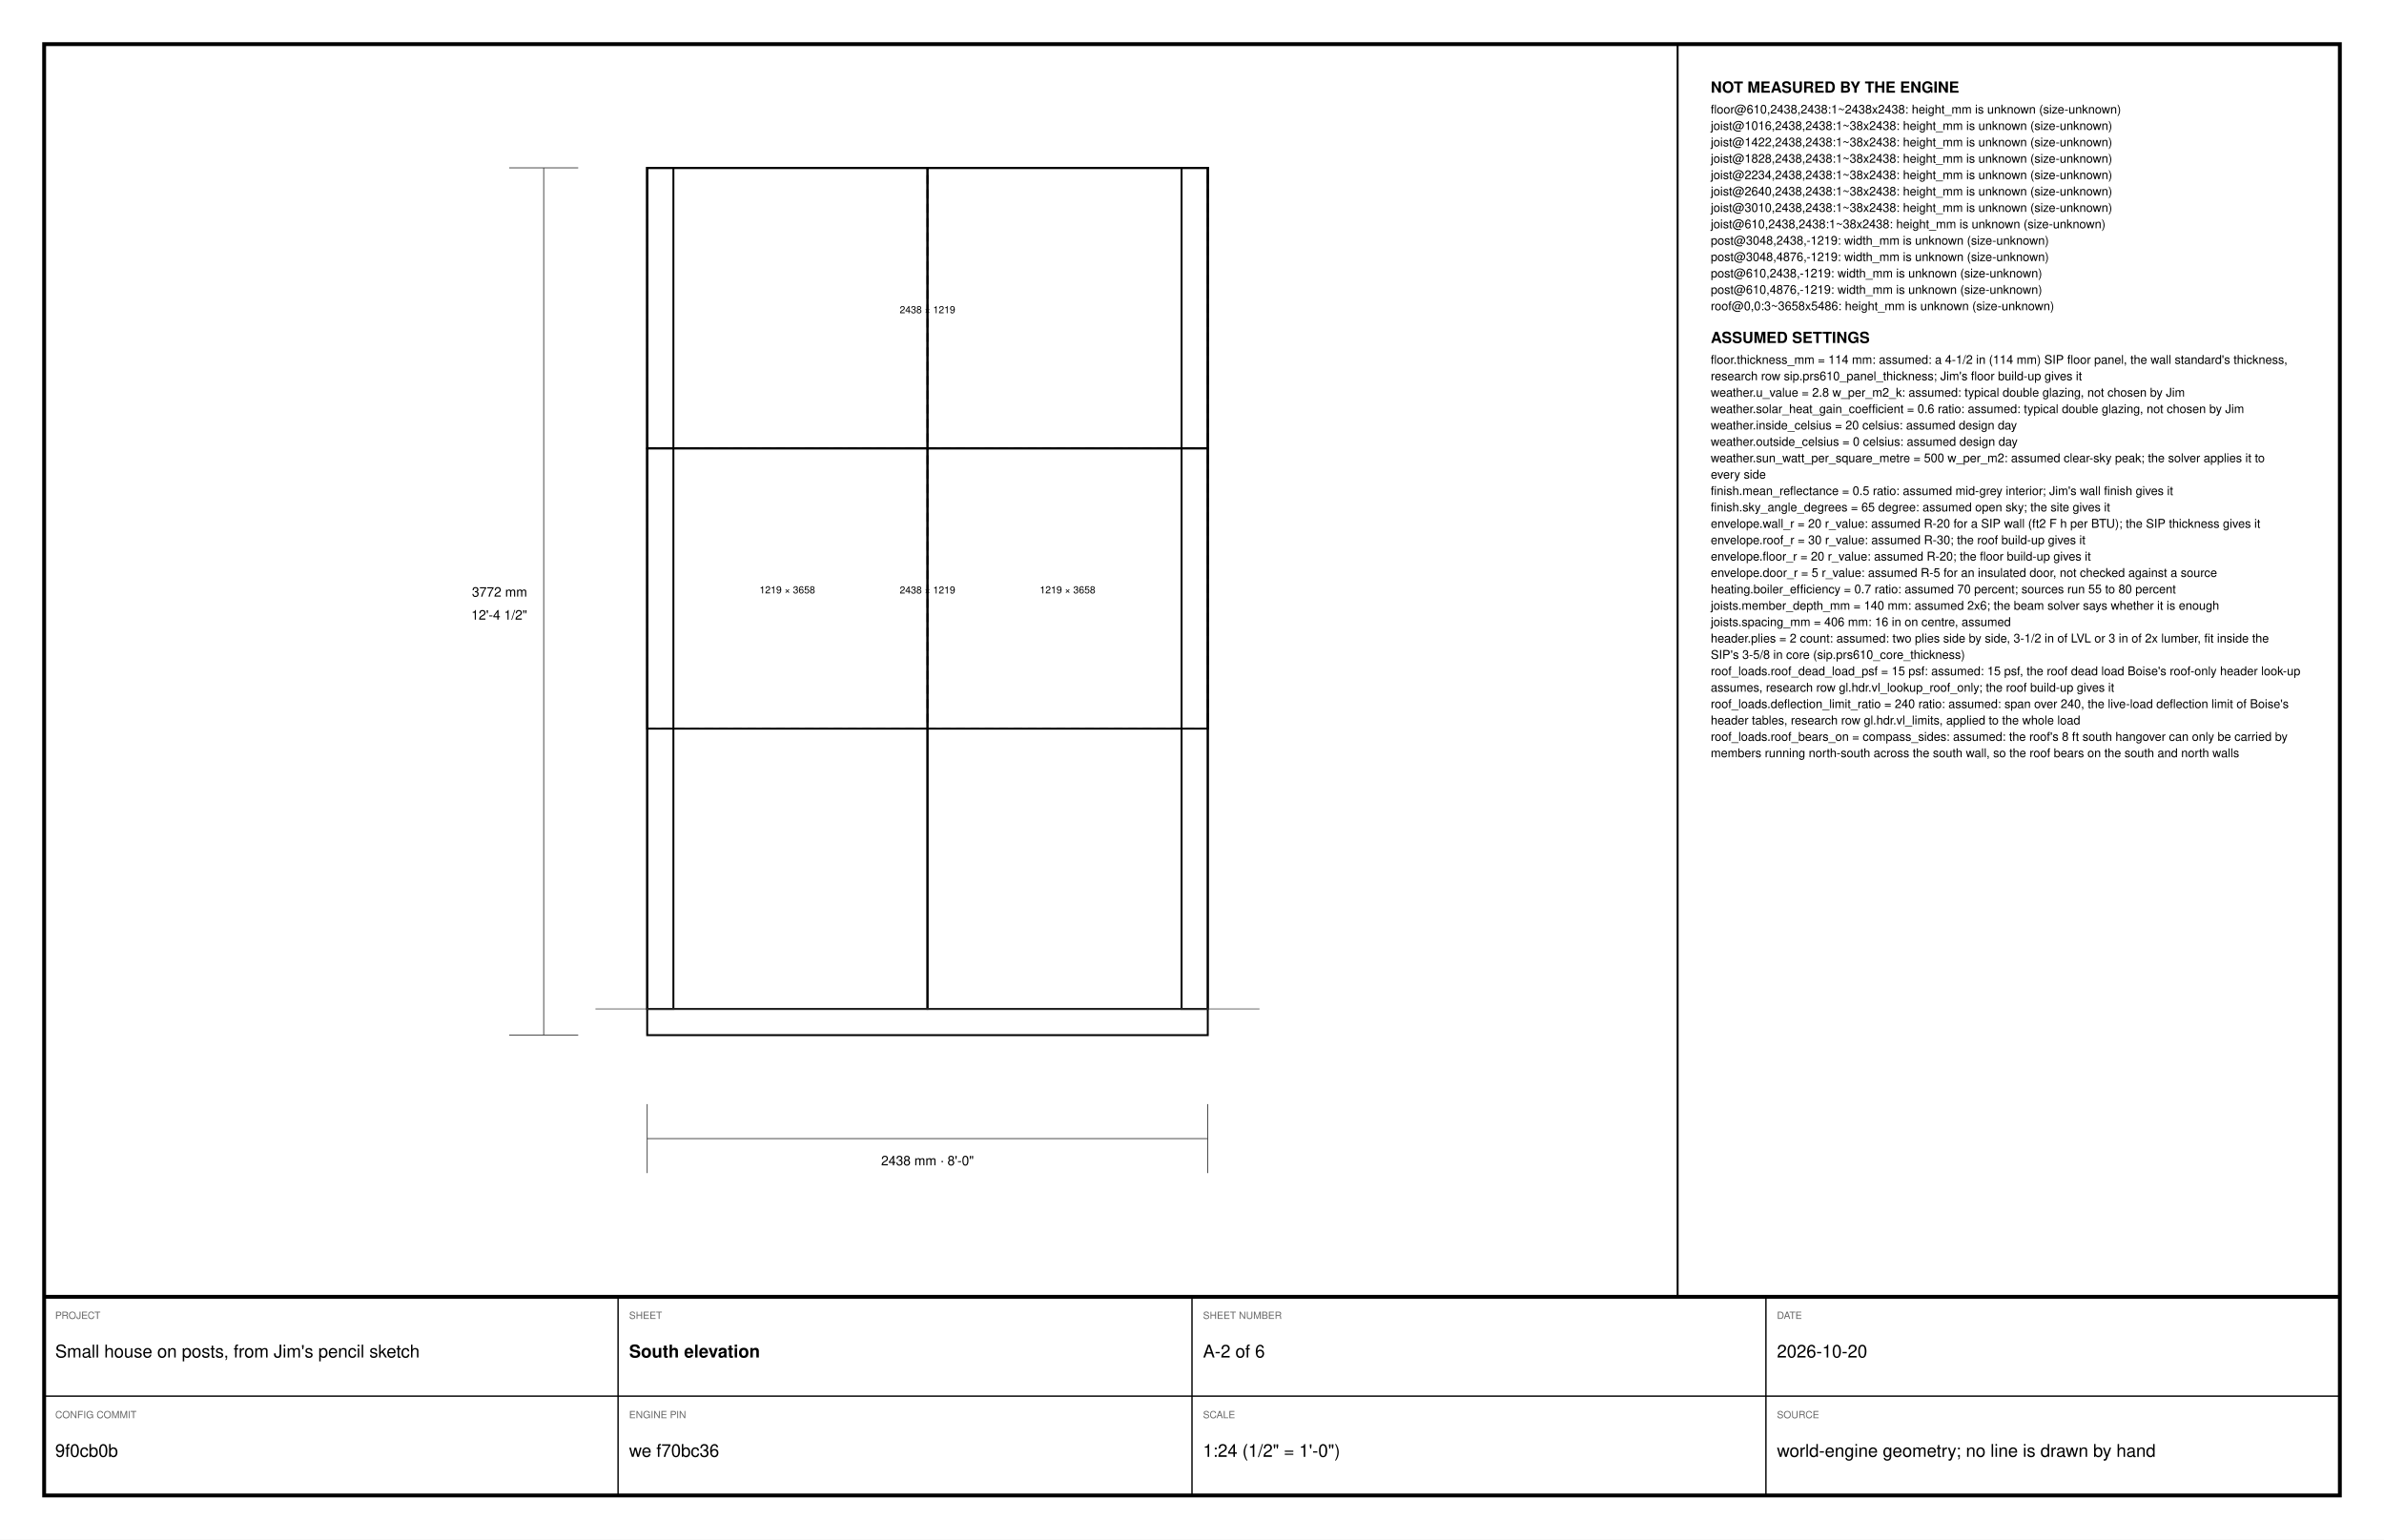
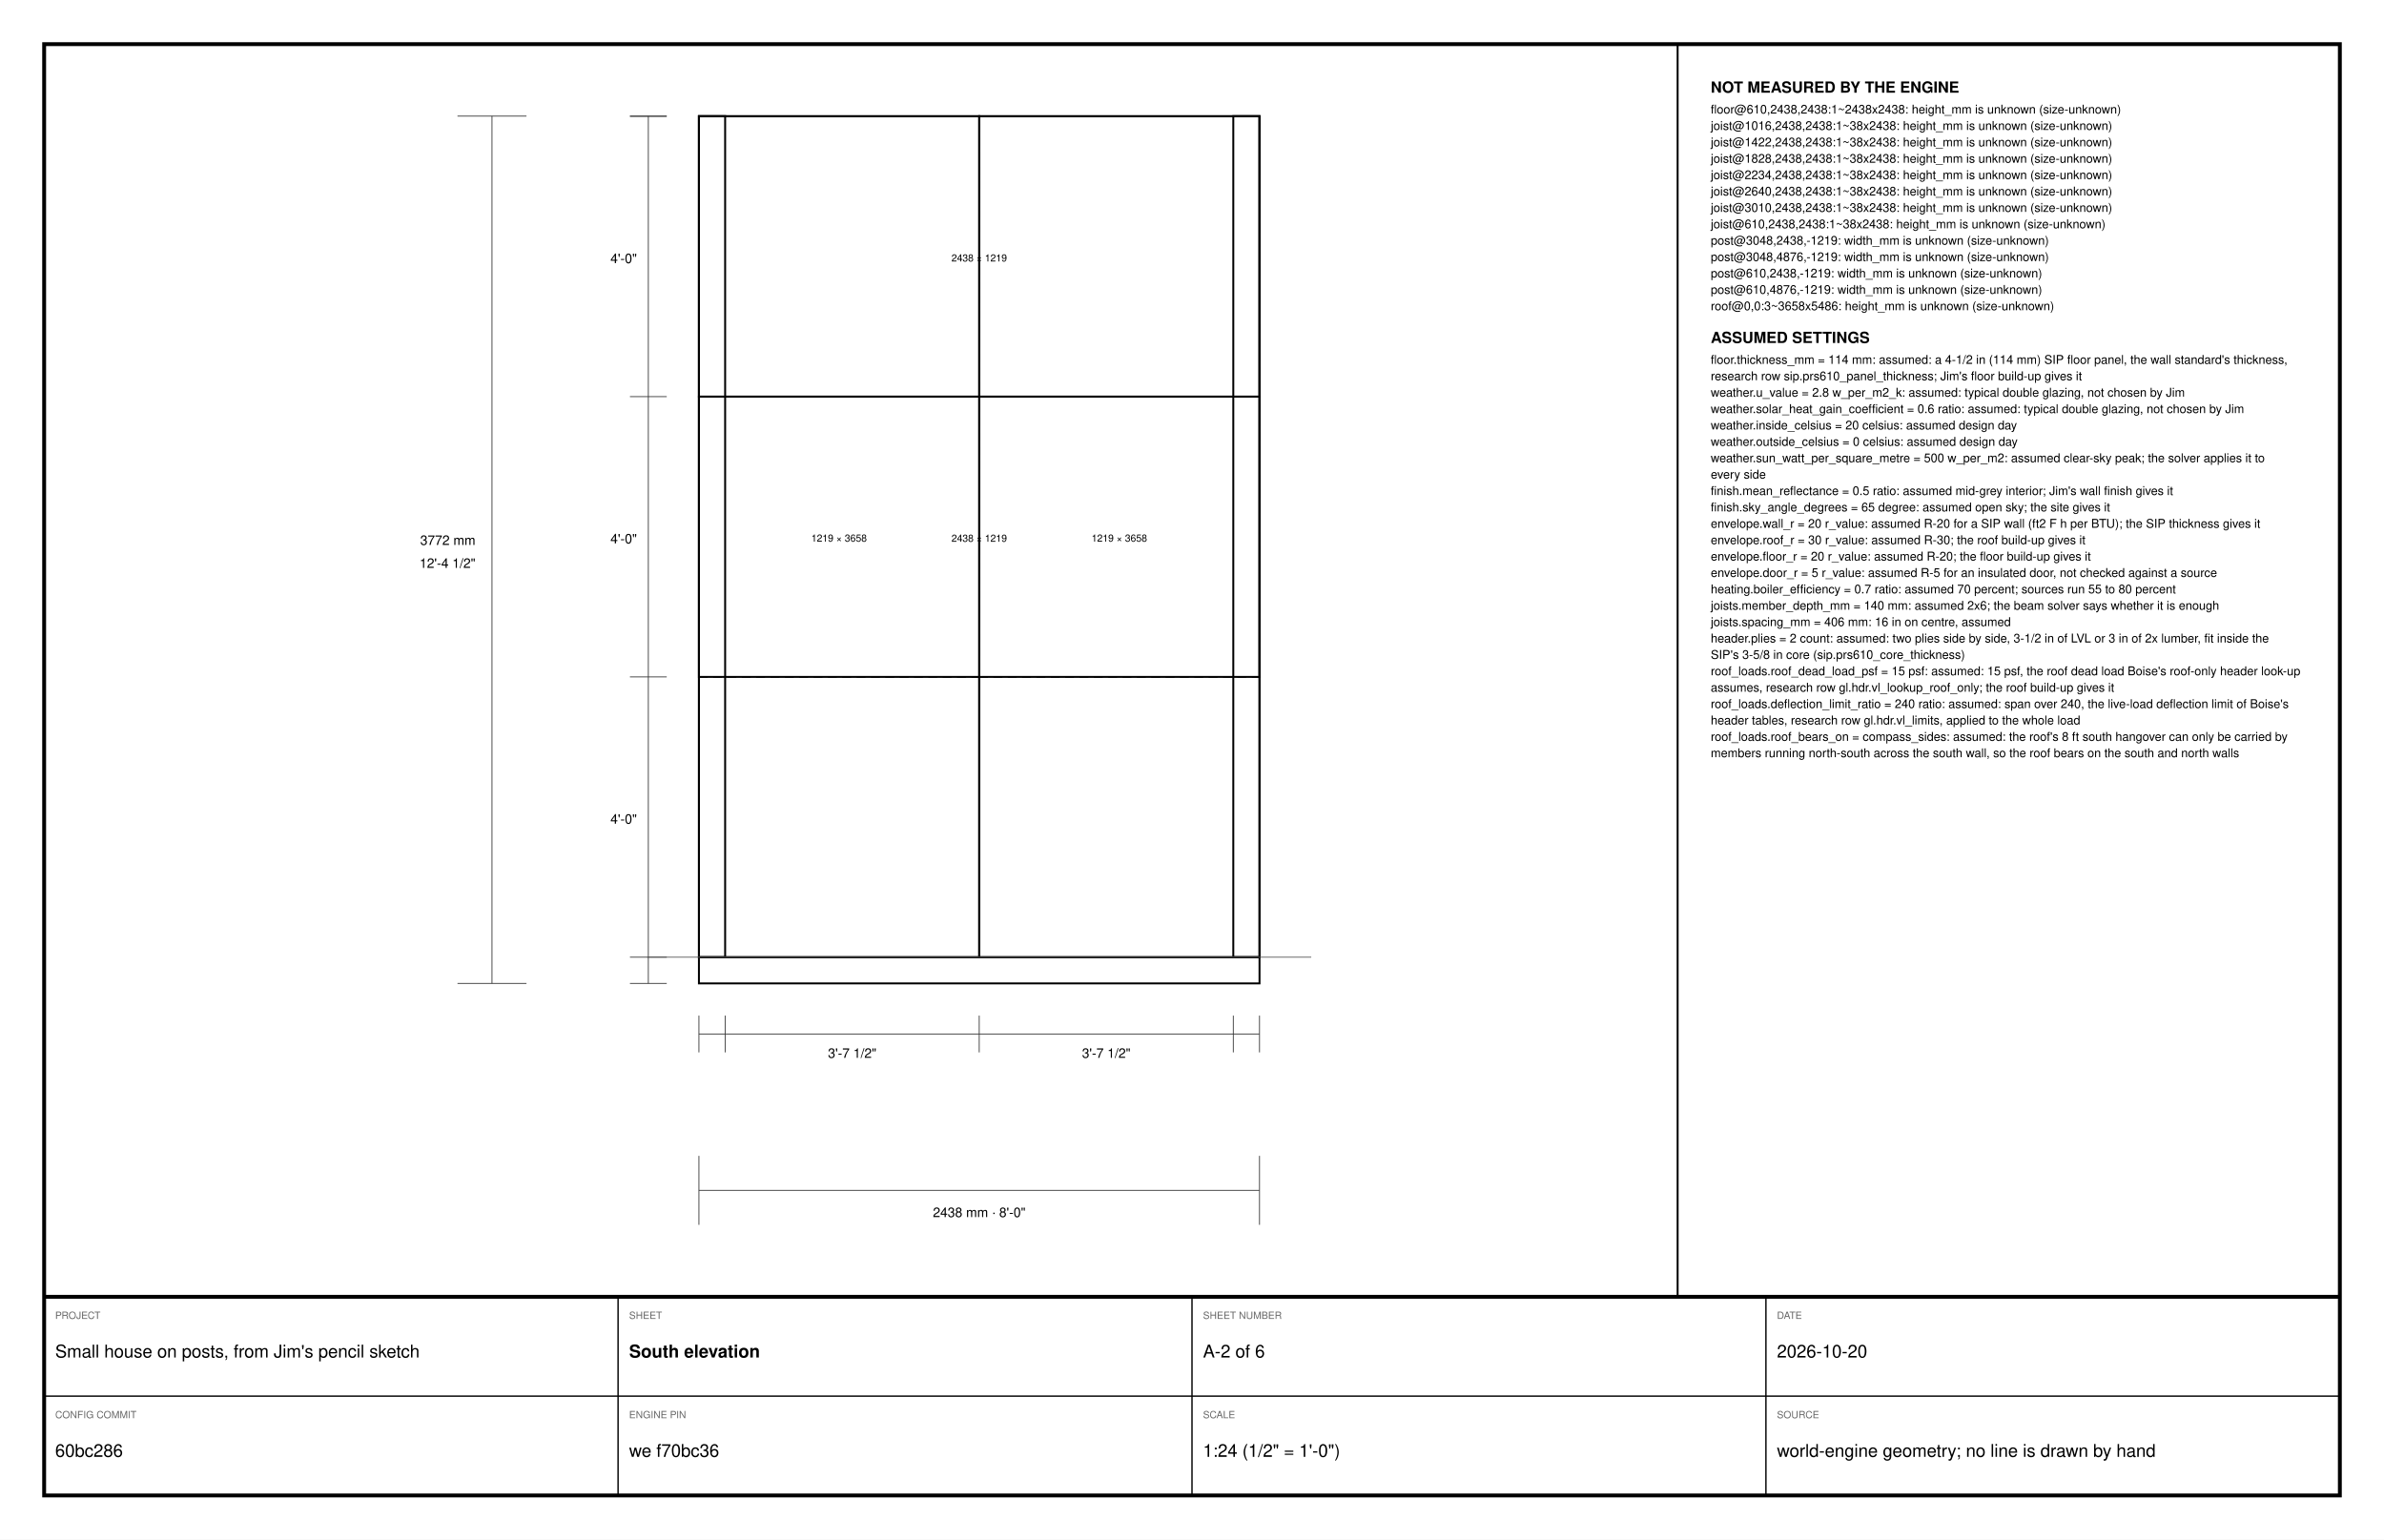
<svg xmlns="http://www.w3.org/2000/svg" width="432.000mm" height="279.000mm" viewBox="0 0 432.000 279.000" font-family="Helvetica, Arial, sans-serif">
  <rect width="432.000" height="279.000" fill="#ffffff" />
  <rect x="8.000" y="8.000" width="416.000" height="263.000" fill="none" stroke="#000000" stroke-width="0.700" />
-   <rect x="117.276" y="182.833" width="101.583" height="4.750" fill="none" stroke="#000000" stroke-width="0.350" />
-   <rect x="117.276" y="81.250" width="101.583" height="50.792" fill="none" stroke="#000000" stroke-width="0.350" />
-   <rect x="117.276" y="30.458" width="101.583" height="50.792" fill="none" stroke="#000000" stroke-width="0.350" />
-   <rect x="168.068" y="30.417" width="50.792" height="152.417" fill="none" stroke="#000000" stroke-width="0.350" />
-   <rect x="214.109" y="30.417" width="4.750" height="152.417" fill="none" stroke="#000000" stroke-width="0.350" />
-   <rect x="117.276" y="30.417" width="50.792" height="152.417" fill="none" stroke="#000000" stroke-width="0.350" />
-   <rect x="117.276" y="30.417" width="4.750" height="152.417" fill="none" stroke="#000000" stroke-width="0.350" />
-   <rect x="168.068" y="81.250" width="50.792" height="50.792" fill="none" stroke="#000000" stroke-width="0.250" stroke-dasharray="1.6 1" />
-   <rect x="168.068" y="30.458" width="50.792" height="50.792" fill="none" stroke="#000000" stroke-width="0.250" stroke-dasharray="1.6 1" />
-   <rect x="117.276" y="81.250" width="50.792" height="50.792" fill="none" stroke="#000000" stroke-width="0.250" stroke-dasharray="1.6 1" />
-   <rect x="117.276" y="30.458" width="50.792" height="50.792" fill="none" stroke="#000000" stroke-width="0.250" stroke-dasharray="1.6 1" />
-   <text x="168.068" y="107.546" font-size="1.800" text-anchor="middle" fill="#000000">2438 × 1219</text>
-   <text x="168.068" y="56.754" font-size="1.800" text-anchor="middle" fill="#000000">2438 × 1219</text>
-   <text x="193.463" y="107.525" font-size="1.800" text-anchor="middle" fill="#000000">1219 × 3658</text>
-   <text x="142.672" y="107.525" font-size="1.800" text-anchor="middle" fill="#000000">1219 × 3658</text>
-   <line x1="107.901" y1="182.833" x2="228.234" y2="182.833" stroke="#555555" stroke-width="0.150" />
-   <line x1="117.276" y1="206.333" x2="218.859" y2="206.333" stroke="#333333" stroke-width="0.150" />
-   <line x1="117.276" y1="212.583" x2="117.276" y2="200.083" stroke="#333333" stroke-width="0.150" />
-   <line x1="218.859" y1="212.583" x2="218.859" y2="200.083" stroke="#333333" stroke-width="0.150" />
-   <text x="168.068" y="211.173" font-size="2.400" text-anchor="middle" fill="#000000">2438 mm · 8'-0"</text>
-   <line x1="98.526" y1="187.583" x2="98.526" y2="30.417" stroke="#333333" stroke-width="0.150" />
-   <line x1="92.276" y1="187.583" x2="104.776" y2="187.583" stroke="#333333" stroke-width="0.150" />
-   <line x1="92.276" y1="30.417" x2="104.776" y2="30.417" stroke="#333333" stroke-width="0.150" />
-   <text x="95.526" y="108.120" font-size="2.400" text-anchor="end" fill="#000000">3772 mm</text>
-   <text x="95.526" y="112.280" font-size="2.400" text-anchor="end" fill="#000000">12'-4 1/2"</text>
+   <rect x="126.651" y="173.458" width="101.583" height="4.750" fill="none" stroke="#000000" stroke-width="0.350" />
+   <rect x="126.651" y="71.875" width="101.583" height="50.792" fill="none" stroke="#000000" stroke-width="0.350" />
+   <rect x="126.651" y="21.083" width="101.583" height="50.792" fill="none" stroke="#000000" stroke-width="0.350" />
+   <rect x="177.443" y="21.042" width="50.792" height="152.417" fill="none" stroke="#000000" stroke-width="0.350" />
+   <rect x="223.484" y="21.042" width="4.750" height="152.417" fill="none" stroke="#000000" stroke-width="0.350" />
+   <rect x="126.651" y="21.042" width="50.792" height="152.417" fill="none" stroke="#000000" stroke-width="0.350" />
+   <rect x="126.651" y="21.042" width="4.750" height="152.417" fill="none" stroke="#000000" stroke-width="0.350" />
+   <rect x="177.443" y="71.875" width="50.792" height="50.792" fill="none" stroke="#000000" stroke-width="0.250" stroke-dasharray="1.6 1" />
+   <rect x="177.443" y="21.083" width="50.792" height="50.792" fill="none" stroke="#000000" stroke-width="0.250" stroke-dasharray="1.6 1" />
+   <rect x="126.651" y="71.875" width="50.792" height="50.792" fill="none" stroke="#000000" stroke-width="0.250" stroke-dasharray="1.6 1" />
+   <rect x="126.651" y="21.083" width="50.792" height="50.792" fill="none" stroke="#000000" stroke-width="0.250" stroke-dasharray="1.6 1" />
+   <text x="177.443" y="98.171" font-size="1.800" text-anchor="middle" fill="#000000">2438 × 1219</text>
+   <text x="177.443" y="47.379" font-size="1.800" text-anchor="middle" fill="#000000">2438 × 1219</text>
+   <text x="202.838" y="98.150" font-size="1.800" text-anchor="middle" fill="#000000">1219 × 3658</text>
+   <text x="152.047" y="98.150" font-size="1.800" text-anchor="middle" fill="#000000">1219 × 3658</text>
+   <line x1="126.651" y1="187.375" x2="228.234" y2="187.375" stroke="#333333" stroke-width="0.150" />
+   <line x1="126.651" y1="190.708" x2="126.651" y2="184.042" stroke="#333333" stroke-width="0.150" />
+   <line x1="131.401" y1="190.708" x2="131.401" y2="184.042" stroke="#333333" stroke-width="0.150" />
+   <line x1="177.443" y1="190.708" x2="177.443" y2="184.042" stroke="#333333" stroke-width="0.150" />
+   <line x1="223.484" y1="190.708" x2="223.484" y2="184.042" stroke="#333333" stroke-width="0.150" />
+   <line x1="228.234" y1="190.708" x2="228.234" y2="184.042" stroke="#333333" stroke-width="0.150" />
+   <text x="154.422" y="191.695" font-size="2.400" text-anchor="middle" fill="#000000">3'-7 1/2"</text>
+   <text x="200.463" y="191.695" font-size="2.400" text-anchor="middle" fill="#000000">3'-7 1/2"</text>
+   <line x1="117.484" y1="178.208" x2="117.484" y2="21.042" stroke="#333333" stroke-width="0.150" />
+   <line x1="114.151" y1="178.208" x2="120.818" y2="178.208" stroke="#333333" stroke-width="0.150" />
+   <line x1="114.151" y1="173.458" x2="120.818" y2="173.458" stroke="#333333" stroke-width="0.150" />
+   <line x1="114.151" y1="122.667" x2="120.818" y2="122.667" stroke="#333333" stroke-width="0.150" />
+   <line x1="114.151" y1="71.875" x2="120.818" y2="71.875" stroke="#333333" stroke-width="0.150" />
+   <line x1="114.151" y1="21.083" x2="120.818" y2="21.083" stroke="#333333" stroke-width="0.150" />
+   <line x1="114.151" y1="21.042" x2="120.818" y2="21.042" stroke="#333333" stroke-width="0.150" />
+   <text x="115.404" y="149.263" font-size="2.400" text-anchor="end" fill="#000000">4'-0"</text>
+   <text x="115.404" y="98.471" font-size="2.400" text-anchor="end" fill="#000000">4'-0"</text>
+   <text x="115.404" y="47.679" font-size="2.400" text-anchor="end" fill="#000000">4'-0"</text>
+   <line x1="117.276" y1="173.458" x2="237.609" y2="173.458" stroke="#555555" stroke-width="0.150" />
+   <line x1="126.651" y1="215.708" x2="228.234" y2="215.708" stroke="#333333" stroke-width="0.150" />
+   <line x1="126.651" y1="221.958" x2="126.651" y2="209.458" stroke="#333333" stroke-width="0.150" />
+   <line x1="228.234" y1="221.958" x2="228.234" y2="209.458" stroke="#333333" stroke-width="0.150" />
+   <text x="177.443" y="220.548" font-size="2.400" text-anchor="middle" fill="#000000">2438 mm · 8'-0"</text>
+   <line x1="89.151" y1="178.208" x2="89.151" y2="21.042" stroke="#333333" stroke-width="0.150" />
+   <line x1="82.901" y1="178.208" x2="95.401" y2="178.208" stroke="#333333" stroke-width="0.150" />
+   <line x1="82.901" y1="21.042" x2="95.401" y2="21.042" stroke="#333333" stroke-width="0.150" />
+   <text x="86.151" y="98.745" font-size="2.400" text-anchor="end" fill="#000000">3772 mm</text>
+   <text x="86.151" y="102.905" font-size="2.400" text-anchor="end" fill="#000000">12'-4 1/2"</text>
  <text x="310.000" y="16.800" font-size="2.800" text-anchor="start" fill="#000000" font-weight="bold">NOT MEASURED BY THE ENGINE</text>
  <text x="310.000" y="20.580" font-size="2.200" text-anchor="start" fill="#000000">floor@610,2438,2438:1~2438x2438: height_mm is unknown (size-unknown)</text>
  <text x="310.000" y="23.550" font-size="2.200" text-anchor="start" fill="#000000">joist@1016,2438,2438:1~38x2438: height_mm is unknown (size-unknown)</text>
  <text x="310.000" y="26.520" font-size="2.200" text-anchor="start" fill="#000000">joist@1422,2438,2438:1~38x2438: height_mm is unknown (size-unknown)</text>
  <text x="310.000" y="29.490" font-size="2.200" text-anchor="start" fill="#000000">joist@1828,2438,2438:1~38x2438: height_mm is unknown (size-unknown)</text>
  <text x="310.000" y="32.460" font-size="2.200" text-anchor="start" fill="#000000">joist@2234,2438,2438:1~38x2438: height_mm is unknown (size-unknown)</text>
  <text x="310.000" y="35.430" font-size="2.200" text-anchor="start" fill="#000000">joist@2640,2438,2438:1~38x2438: height_mm is unknown (size-unknown)</text>
  <text x="310.000" y="38.400" font-size="2.200" text-anchor="start" fill="#000000">joist@3010,2438,2438:1~38x2438: height_mm is unknown (size-unknown)</text>
  <text x="310.000" y="41.370" font-size="2.200" text-anchor="start" fill="#000000">joist@610,2438,2438:1~38x2438: height_mm is unknown (size-unknown)</text>
  <text x="310.000" y="44.340" font-size="2.200" text-anchor="start" fill="#000000">post@3048,2438,-1219: width_mm is unknown (size-unknown)</text>
  <text x="310.000" y="47.310" font-size="2.200" text-anchor="start" fill="#000000">post@3048,4876,-1219: width_mm is unknown (size-unknown)</text>
  <text x="310.000" y="50.280" font-size="2.200" text-anchor="start" fill="#000000">post@610,2438,-1219: width_mm is unknown (size-unknown)</text>
  <text x="310.000" y="53.250" font-size="2.200" text-anchor="start" fill="#000000">post@610,4876,-1219: width_mm is unknown (size-unknown)</text>
  <text x="310.000" y="56.220" font-size="2.200" text-anchor="start" fill="#000000">roof@0,0:3~3658x5486: height_mm is unknown (size-unknown)</text>
  <text x="310.000" y="59.190" font-size="2.200" text-anchor="start" fill="#000000" />
  <text x="310.000" y="62.160" font-size="2.800" text-anchor="start" fill="#000000" font-weight="bold">ASSUMED SETTINGS</text>
  <text x="310.000" y="65.940" font-size="2.200" text-anchor="start" fill="#000000">floor.thickness_mm = 114 mm: assumed: a 4-1/2 in (114 mm) SIP floor panel, the wall standard's thickness,</text>
  <text x="310.000" y="68.910" font-size="2.200" text-anchor="start" fill="#000000">    research row sip.prs610_panel_thickness; Jim's floor build-up gives it</text>
  <text x="310.000" y="71.880" font-size="2.200" text-anchor="start" fill="#000000">weather.u_value = 2.8 w_per_m2_k: assumed: typical double glazing, not chosen by Jim</text>
  <text x="310.000" y="74.850" font-size="2.200" text-anchor="start" fill="#000000">weather.solar_heat_gain_coefficient = 0.6 ratio: assumed: typical double glazing, not chosen by Jim</text>
  <text x="310.000" y="77.820" font-size="2.200" text-anchor="start" fill="#000000">weather.inside_celsius = 20 celsius: assumed design day</text>
  <text x="310.000" y="80.790" font-size="2.200" text-anchor="start" fill="#000000">weather.outside_celsius = 0 celsius: assumed design day</text>
  <text x="310.000" y="83.760" font-size="2.200" text-anchor="start" fill="#000000">weather.sun_watt_per_square_metre = 500 w_per_m2: assumed clear-sky peak; the solver applies it to</text>
  <text x="310.000" y="86.730" font-size="2.200" text-anchor="start" fill="#000000">    every side</text>
  <text x="310.000" y="89.700" font-size="2.200" text-anchor="start" fill="#000000">finish.mean_reflectance = 0.5 ratio: assumed mid-grey interior; Jim's wall finish gives it</text>
  <text x="310.000" y="92.670" font-size="2.200" text-anchor="start" fill="#000000">finish.sky_angle_degrees = 65 degree: assumed open sky; the site gives it</text>
  <text x="310.000" y="95.640" font-size="2.200" text-anchor="start" fill="#000000">envelope.wall_r = 20 r_value: assumed R-20 for a SIP wall (ft2 F h per BTU); the SIP thickness gives it</text>
  <text x="310.000" y="98.610" font-size="2.200" text-anchor="start" fill="#000000">envelope.roof_r = 30 r_value: assumed R-30; the roof build-up gives it</text>
  <text x="310.000" y="101.580" font-size="2.200" text-anchor="start" fill="#000000">envelope.floor_r = 20 r_value: assumed R-20; the floor build-up gives it</text>
  <text x="310.000" y="104.550" font-size="2.200" text-anchor="start" fill="#000000">envelope.door_r = 5 r_value: assumed R-5 for an insulated door, not checked against a source</text>
  <text x="310.000" y="107.520" font-size="2.200" text-anchor="start" fill="#000000">heating.boiler_efficiency = 0.7 ratio: assumed 70 percent; sources run 55 to 80 percent</text>
  <text x="310.000" y="110.490" font-size="2.200" text-anchor="start" fill="#000000">joists.member_depth_mm = 140 mm: assumed 2x6; the beam solver says whether it is enough</text>
  <text x="310.000" y="113.460" font-size="2.200" text-anchor="start" fill="#000000">joists.spacing_mm = 406 mm: 16 in on centre, assumed</text>
  <text x="310.000" y="116.430" font-size="2.200" text-anchor="start" fill="#000000">header.plies = 2 count: assumed: two plies side by side, 3-1/2 in of LVL or 3 in of 2x lumber, fit inside the</text>
  <text x="310.000" y="119.400" font-size="2.200" text-anchor="start" fill="#000000">    SIP's 3-5/8 in core (sip.prs610_core_thickness)</text>
  <text x="310.000" y="122.370" font-size="2.200" text-anchor="start" fill="#000000">roof_loads.roof_dead_load_psf = 15 psf: assumed: 15 psf, the roof dead load Boise's roof-only header look-up</text>
  <text x="310.000" y="125.340" font-size="2.200" text-anchor="start" fill="#000000">    assumes, research row gl.hdr.vl_lookup_roof_only; the roof build-up gives it</text>
  <text x="310.000" y="128.310" font-size="2.200" text-anchor="start" fill="#000000">roof_loads.deflection_limit_ratio = 240 ratio: assumed: span over 240, the live-load deflection limit of Boise's</text>
  <text x="310.000" y="131.280" font-size="2.200" text-anchor="start" fill="#000000">    header tables, research row gl.hdr.vl_limits, applied to the whole load</text>
  <text x="310.000" y="134.250" font-size="2.200" text-anchor="start" fill="#000000">roof_loads.roof_bears_on =  compass_sides: assumed: the roof's 8 ft south hangover can only be carried by</text>
  <text x="310.000" y="137.220" font-size="2.200" text-anchor="start" fill="#000000">    members running north-south across the south wall, so the roof bears on the south and north walls</text>
  <text x="310.000" y="140.190" font-size="2.200" text-anchor="start" fill="#000000" />
  <line x1="304.000" y1="8.000" x2="304.000" y2="235.000" stroke="#000000" stroke-width="0.350" />
  <text x="10.000" y="239.000" font-size="1.800" text-anchor="start" fill="#666666">PROJECT</text>
  <text x="10.000" y="246.000" font-size="3.200" text-anchor="start" fill="#000000">Small house on posts, from Jim's pencil sketch</text>
  <text x="114.000" y="239.000" font-size="1.800" text-anchor="start" fill="#666666">SHEET</text>
  <text x="114.000" y="246.000" font-size="3.200" text-anchor="start" fill="#000000" font-weight="bold">South elevation</text>
  <text x="218.000" y="239.000" font-size="1.800" text-anchor="start" fill="#666666">SHEET NUMBER</text>
  <text x="218.000" y="246.000" font-size="3.200" text-anchor="start" fill="#000000">A-2 of 6</text>
  <text x="322.000" y="239.000" font-size="1.800" text-anchor="start" fill="#666666">DATE</text>
  <text x="322.000" y="246.000" font-size="3.200" text-anchor="start" fill="#000000">2026-10-20</text>
  <text x="10.000" y="257.000" font-size="1.800" text-anchor="start" fill="#666666">CONFIG COMMIT</text>
-   <text x="10.000" y="264.000" font-size="3.200" text-anchor="start" fill="#000000">9f0cb0b</text>
+   <text x="10.000" y="264.000" font-size="3.200" text-anchor="start" fill="#000000">60bc286</text>
  <text x="114.000" y="257.000" font-size="1.800" text-anchor="start" fill="#666666">ENGINE PIN</text>
  <text x="114.000" y="264.000" font-size="3.200" text-anchor="start" fill="#000000">we f70bc36</text>
  <text x="218.000" y="257.000" font-size="1.800" text-anchor="start" fill="#666666">SCALE</text>
  <text x="218.000" y="264.000" font-size="3.200" text-anchor="start" fill="#000000">1:24 (1/2" = 1'-0")</text>
  <text x="322.000" y="257.000" font-size="1.800" text-anchor="start" fill="#666666">SOURCE</text>
  <text x="322.000" y="264.000" font-size="3.200" text-anchor="start" fill="#000000">world-engine geometry; no line is drawn by hand</text>
  <line x1="8.000" y1="235.000" x2="424.000" y2="235.000" stroke="#000000" stroke-width="0.700" />
  <line x1="8.000" y1="253.000" x2="424.000" y2="253.000" stroke="#000000" stroke-width="0.250" />
  <line x1="112.000" y1="235.000" x2="112.000" y2="271.000" stroke="#000000" stroke-width="0.250" />
  <line x1="216.000" y1="235.000" x2="216.000" y2="271.000" stroke="#000000" stroke-width="0.250" />
  <line x1="320.000" y1="235.000" x2="320.000" y2="271.000" stroke="#000000" stroke-width="0.250" />
</svg>
